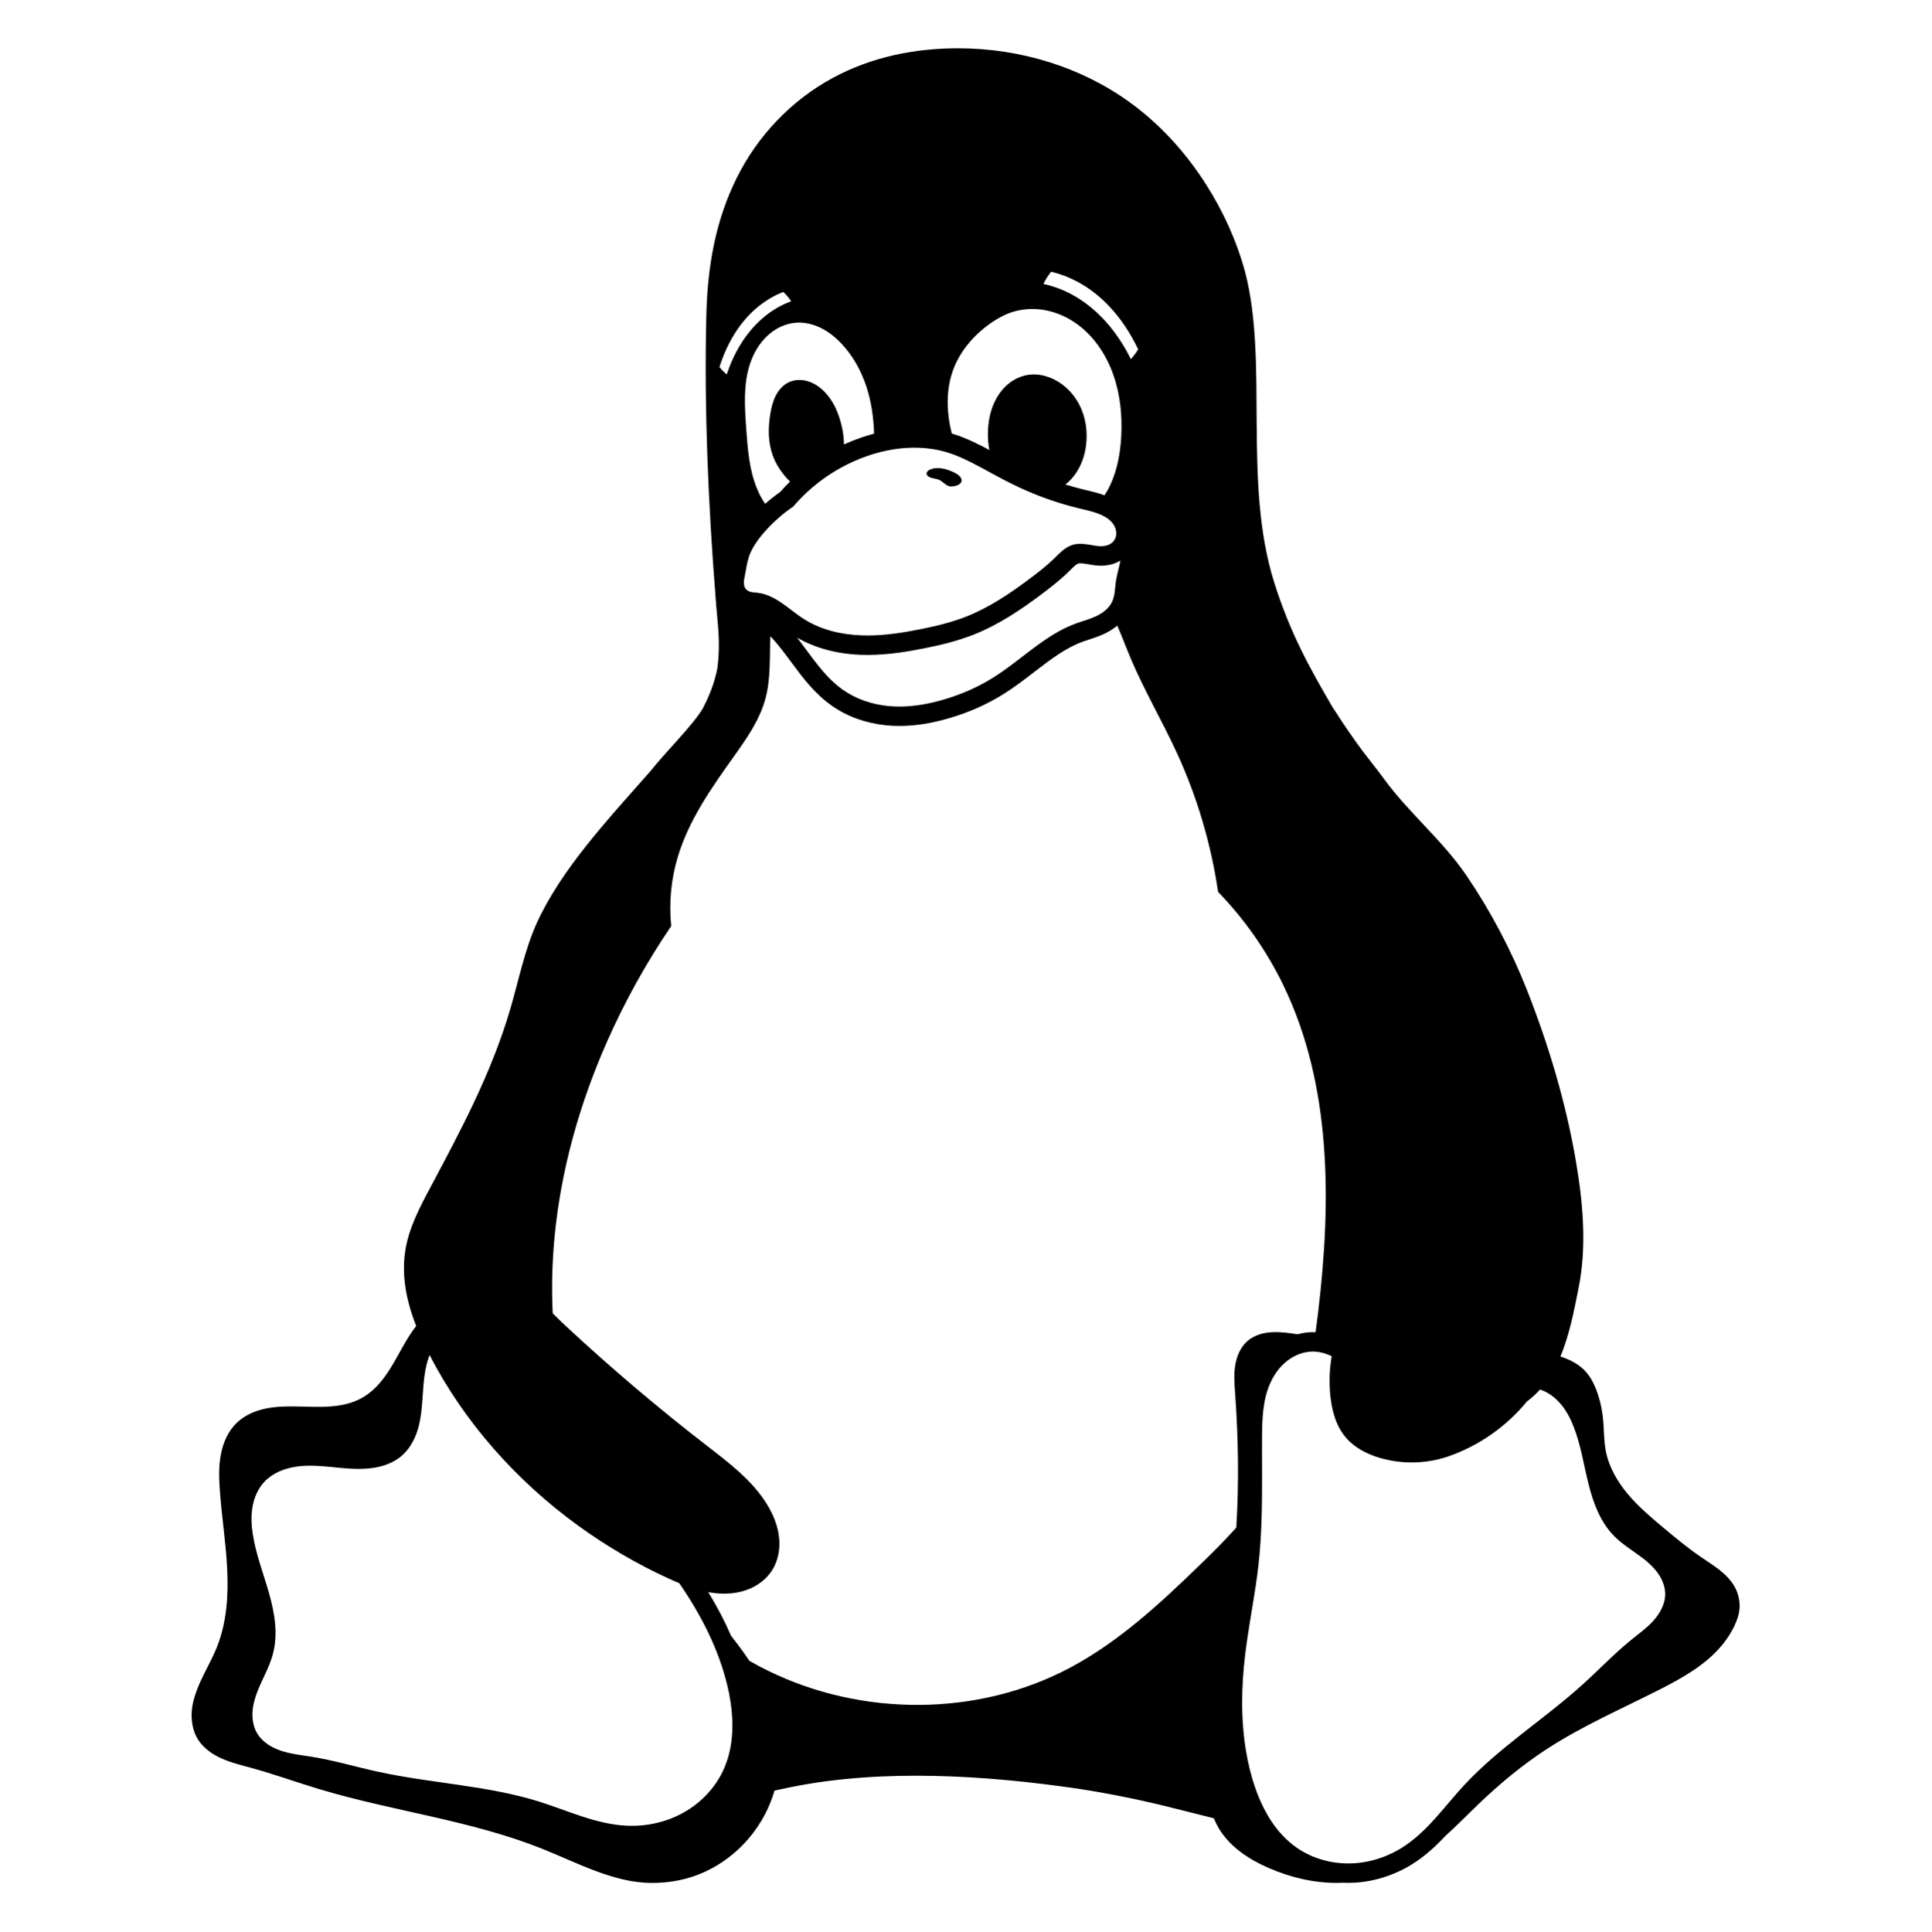
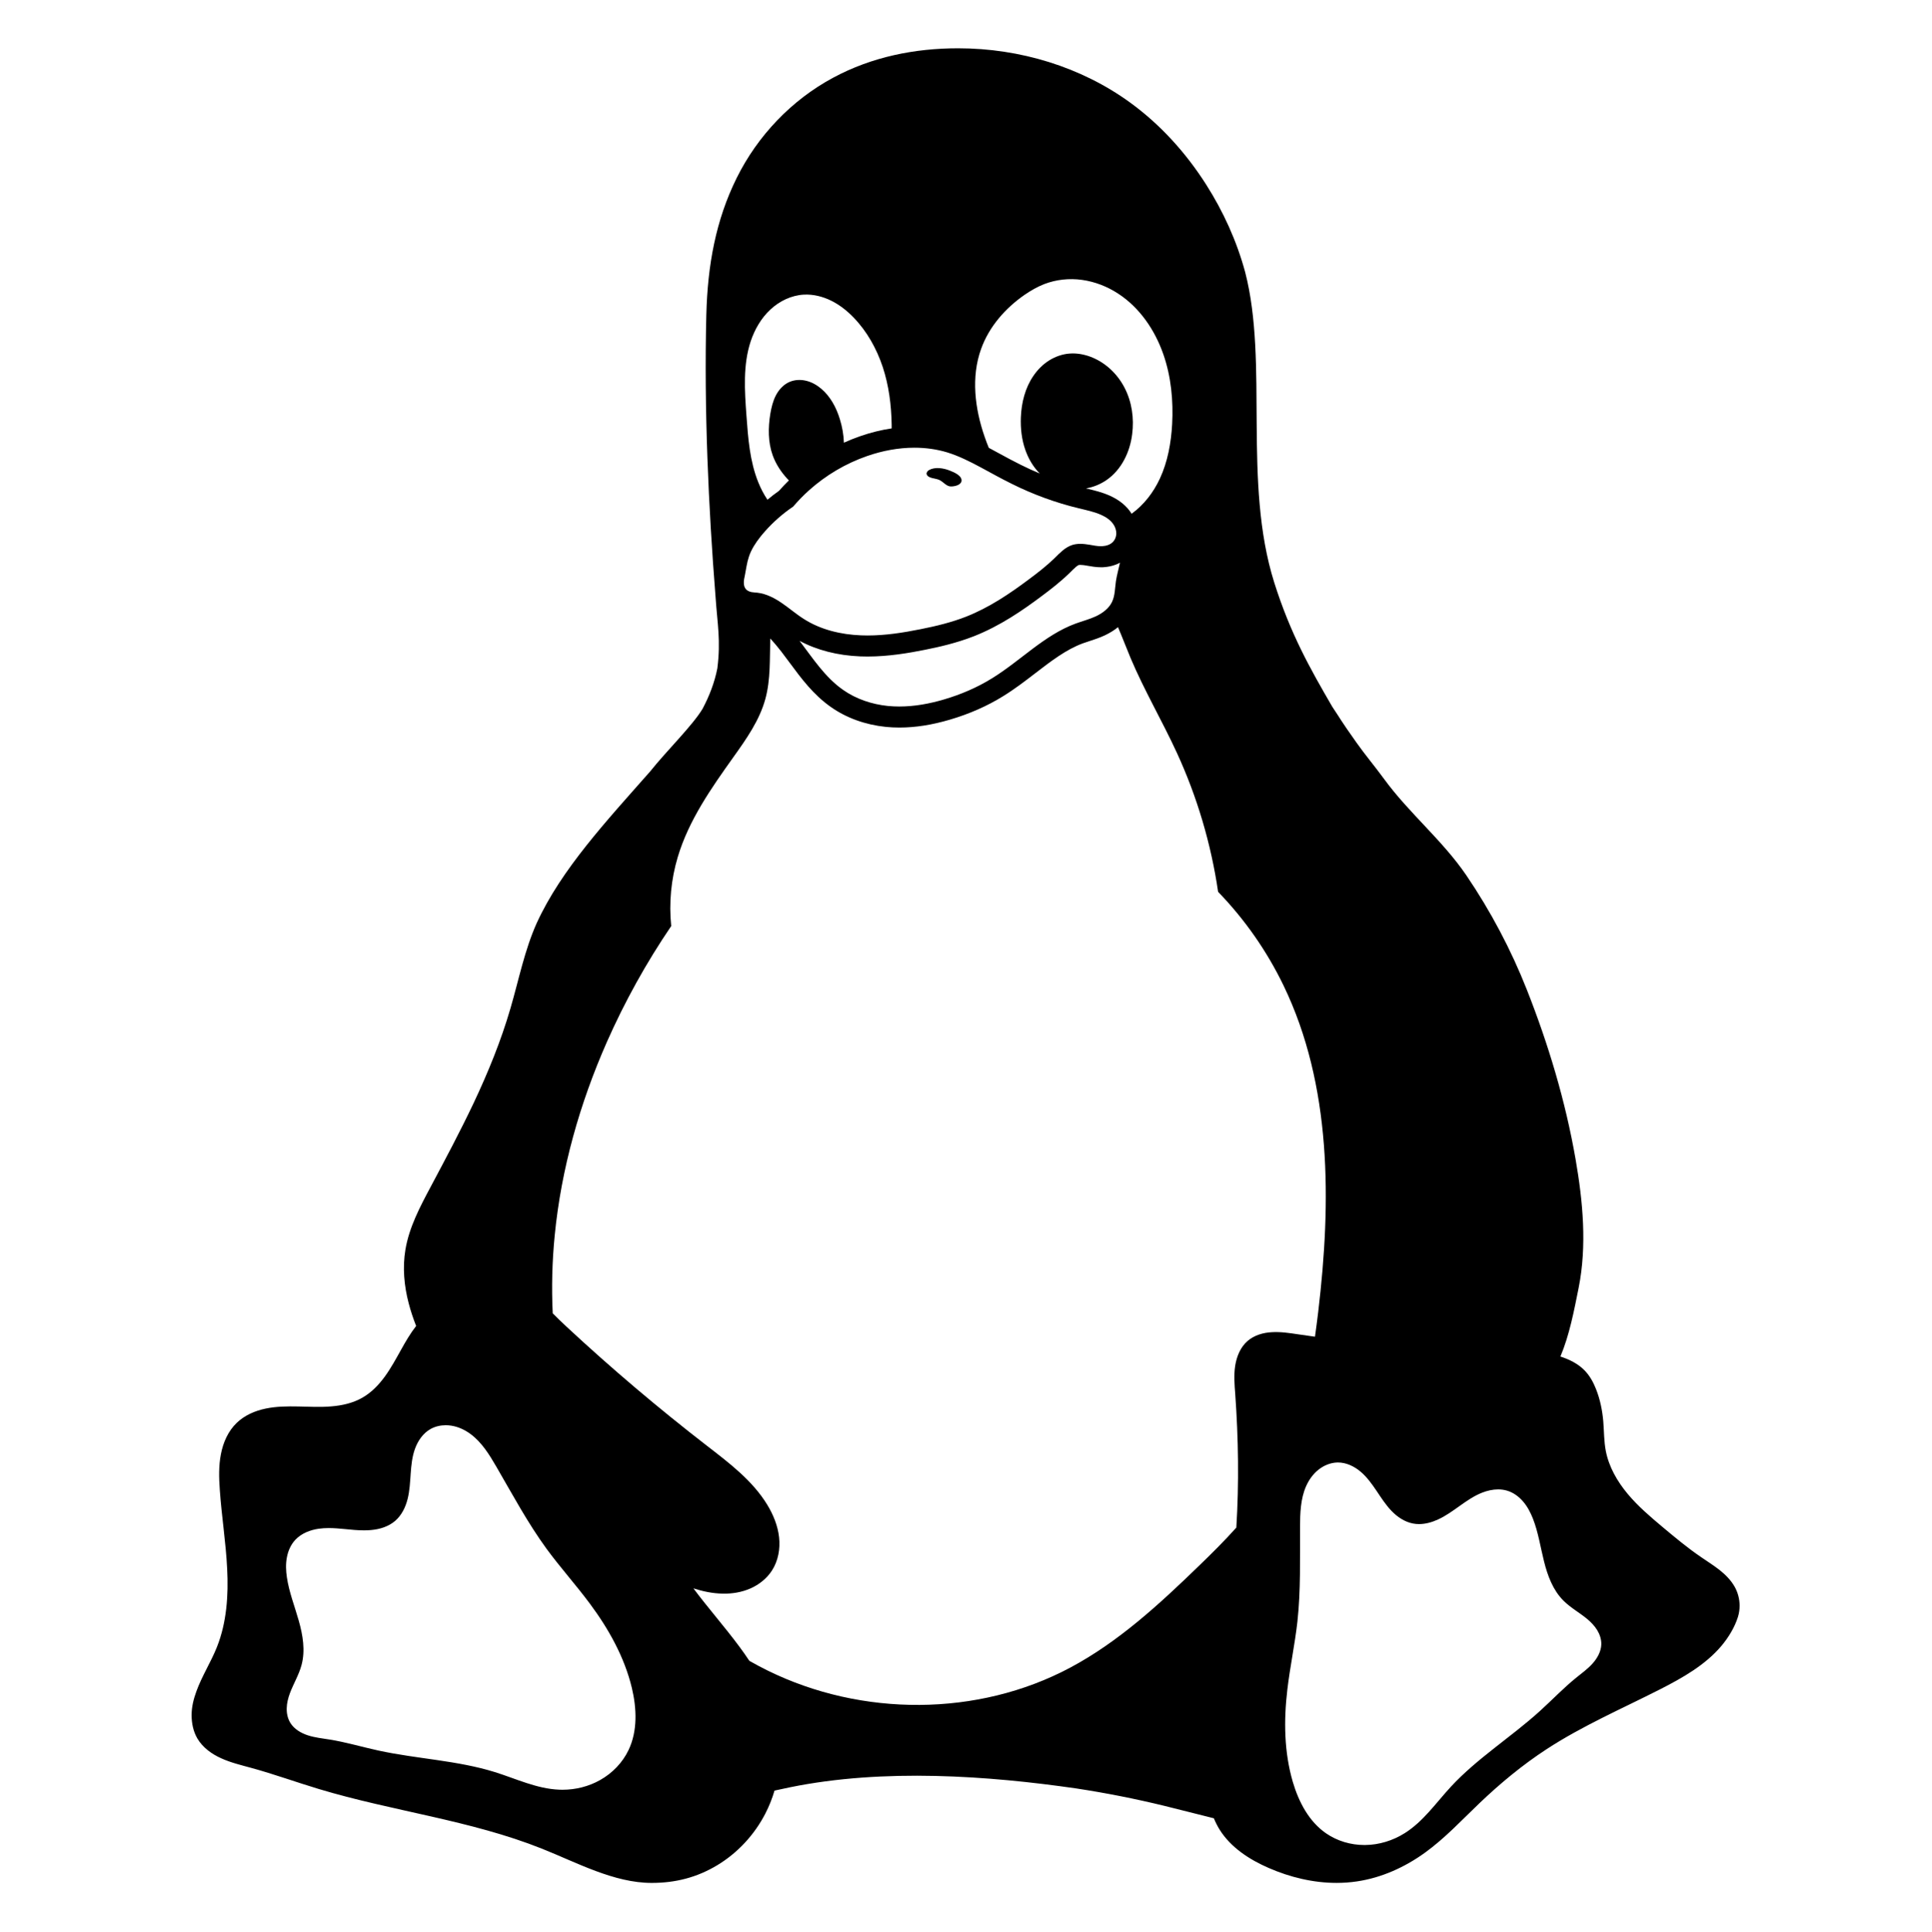
- <svg xmlns="http://www.w3.org/2000/svg" version="1.1" id="Layer_3" x="0px" y="0px" width="283.465px" height="283.465px" viewBox="0 0 283.465 283.465" enable-background="new 0 0 283.465 283.465" xml:space="preserve">
+ <svg xmlns="http://www.w3.org/2000/svg" version="1.1" id="Layer_5" x="0px" y="0px" width="283.465px" height="283.465px" viewBox="0 0 283.465 283.465" enable-background="new 0 0 283.465 283.465" xml:space="preserve">
  <g>
-     <path d="M254.613,232.901c-0.547-0.967-1.346-1.768-2.219-2.461c-0.873-0.684-1.82-1.271-2.734-1.904   c-1.957-1.336-3.776-2.852-5.598-4.375c-1.818-1.525-3.639-3.072-5.164-4.902c-1.515-1.818-2.746-3.955-3.197-6.279   c-0.273-1.42-0.254-2.883-0.369-4.324c-0.137-1.619-0.463-3.238-1.063-4.754c-0.398-1.02-0.938-1.998-1.704-2.775   c-0.959-0.98-2.231-1.59-3.528-2.018c1.343-3.189,2.011-6.771,2.678-10.092c1.23-6.174,0.631-12.645-0.452-18.881   c-1.483-8.512-3.978-16.82-7.144-24.848c-2.334-5.912-5.321-11.551-8.877-16.789c-3.492-5.145-8.438-9.152-12.099-14.18   c-1.272-1.746-2.798-3.555-4.039-5.322c-2.573-3.639-2.132-3.15-3.547-5.256c-3.276-5.637-6.146-10.715-8.519-18.225   c-4.649-14.748-0.812-32.199-4.271-45.568c-1.23-4.545-3.197-8.889-5.732-12.865c-2.967-4.66-6.731-8.826-11.203-12.064   c-7.131-5.176-16.095-7.932-25.203-7.932c-6.313,0-12.646,1.242-18.366,4.334c-6.08,3.271-11.066,8.51-14.128,14.695   c-3.071,6.186-4.271,12.791-4.46,20.07c-0.347,13.822,0.314,28.318,1.356,41.457c0.273,3.998,0.778,6.332,0.264,10.445   c-0.416,2.129-1.186,4.086-2.168,5.941c-1.45,2.439-5.299,6.191-7.699,9.205c-6.417,7.279-13.012,14.338-16.631,22.219   c-1.799,3.996-2.641,8.34-3.871,12.549c-1.389,4.773-3.282,9.402-5.406,13.904c-1.968,4.156-4.135,8.217-6.291,12.268   c-1.578,2.955-3.177,5.963-3.724,9.268c-0.433,2.607-0.189,5.301,0.483,7.857c0.293,1.131,0.666,2.24,1.094,3.328   c-0.854,1.094-1.551,2.295-2.219,3.498c-0.748,1.336-1.474,2.682-2.367,3.914c-0.895,1.229-1.979,2.354-3.303,3.111   c-1.39,0.801-2.998,1.158-4.598,1.283c-1.6,0.137-3.209,0.043-4.809,0.012c-1.599-0.031-3.219-0.021-4.785,0.305   c-1.578,0.326-3.104,0.988-4.26,2.104c-1.252,1.199-1.988,2.871-2.314,4.576c-0.337,1.715-0.295,3.471-0.168,5.207   c0.263,3.881,0.895,7.742,1.083,11.623c0.2,3.893-0.063,7.879-1.504,11.498c-0.884,2.219-2.199,4.25-3.009,6.49   c-0.41,1.113-0.705,2.293-0.705,3.492c0,1.188,0.242,2.398,0.842,3.43c0.777,1.326,2.094,2.281,3.503,2.914   c1.409,0.641,2.914,0.998,4.407,1.408c3.345,0.916,6.615,2.104,9.939,3.104c10.824,3.262,22.229,4.564,32.727,8.752   c5.154,2.053,10.57,5.029,16.115,5.029c3.491,0,6.638-0.801,9.625-2.6c2.986-1.799,5.448-4.461,7.047-7.563   c0.56-1.084,1.012-2.221,1.355-3.389c0.74-0.16,1.48-0.318,2.223-0.473c13.82-2.83,29.242-1.695,42.065,0.156   c4.345,0.664,8.657,1.516,12.929,2.557c2.422,0.586,4.842,1.23,7.27,1.824c0.234,0.572,0.512,1.127,0.841,1.658   c1.642,2.629,4.376,4.406,7.216,5.639c3.135,1.367,6.543,2.188,9.951,2.188c0.343,0,0.684-0.01,1.023-0.025   c0.222,0.01,0.443,0.016,0.666,0.016c0.069,0,0.14-0.002,0.209-0.002c3.184-0.027,6.47-1.012,9.254-2.771   c1.849-1.162,3.396-2.588,4.813-4.1c1.722-1.551,3.343-3.223,5.021-4.824c3.05-2.914,6.312-5.617,9.846-7.922   c5.271-3.439,11.087-5.953,16.693-8.805c3.293-1.684,6.596-3.545,8.974-6.363c1.073-1.285,1.946-2.746,2.419-4.25   c0.168-0.547,0.242-1.094,0.242-1.643C255.34,234.712,255.088,233.753,254.613,232.901z M163.224,88.347   c-0.463,0.967-1.378,1.641-2.347,2.104c-0.967,0.451-2.01,0.715-3.008,1.082c-4.598,1.693-8.08,5.459-12.256,8.027   c-2.188,1.357-4.576,2.377-7.048,3.104c-0.048,0.014-0.095,0.027-0.143,0.041c-0.099,0.029-0.197,0.057-0.296,0.084   c-0.069,0.021-0.141,0.039-0.209,0.059c-0.084,0.021-0.168,0.045-0.252,0.066c-0.07,0.02-0.144,0.037-0.215,0.057   c-0.084,0.02-0.17,0.041-0.254,0.063c-0.068,0.018-0.14,0.033-0.209,0.051c-0.106,0.025-0.216,0.049-0.324,0.072   c-0.084,0.02-0.17,0.039-0.256,0.057c-0.104,0.021-0.211,0.045-0.315,0.064c-0.067,0.016-0.137,0.027-0.206,0.041   c-0.087,0.018-0.175,0.033-0.262,0.049c-0.071,0.014-0.143,0.025-0.215,0.037c-0.088,0.016-0.176,0.029-0.266,0.043   c-0.068,0.01-0.136,0.021-0.203,0.031c-0.119,0.018-0.238,0.035-0.357,0.051c-0.076,0.01-0.152,0.02-0.229,0.027   c-0.108,0.014-0.217,0.025-0.325,0.039c-0.066,0.006-0.136,0.012-0.203,0.02c-0.09,0.008-0.181,0.018-0.271,0.023   c-0.069,0.006-0.141,0.012-0.211,0.018c-0.092,0.006-0.185,0.012-0.274,0.018c-0.065,0.004-0.133,0.008-0.199,0.01   c-0.131,0.006-0.262,0.012-0.393,0.014c-0.063,0.002-0.13,0.002-0.193,0.004c-0.094,0-0.188,0.002-0.28,0.002   c-0.019,0-0.034,0-0.052,0c-0.066,0-0.135-0.002-0.201-0.002c-0.094-0.002-0.187-0.004-0.277-0.006   c-0.068-0.002-0.137-0.004-0.204-0.008c-0.097-0.004-0.192-0.008-0.288-0.014c-0.063-0.004-0.125-0.008-0.188-0.012   c-0.132-0.01-0.264-0.021-0.395-0.033c-0.023-0.002-0.049-0.004-0.072-0.006c-2.355-0.242-4.67-1.01-6.605-2.377   c-2.746-1.926-4.564-4.859-6.617-7.512c-0.039-0.051-0.078-0.1-0.119-0.15c2.597,1.516,5.795,2.389,9.297,2.525   c0.347,0.016,0.703,0.021,1.062,0.021c3.069,0,6.068-0.521,8.339-0.979c2.006-0.396,4.639-0.982,7.207-1.992   c3.835-1.518,7.122-3.797,9.834-5.828c1.246-0.924,2.699-2.041,4.029-3.324c0.013-0.012,0.025-0.025,0.037-0.037   c0.354-0.354,0.688-0.686,1.014-0.967c0.26-0.211,0.408-0.273,0.454-0.289c0.044-0.014,0.142-0.033,0.321-0.033   c0.213,0,0.48,0.027,0.839,0.086c0.093,0.016,0.187,0.031,0.278,0.049c0.533,0.096,1.197,0.213,1.932,0.213   c0.076,0,0.15,0,0.227-0.004c0.031-0.002,0.063-0.002,0.096-0.004c0.656-0.045,1.238-0.168,1.777-0.381   c0.254-0.1,0.495-0.221,0.726-0.357c-0.194,1.023-0.513,2.021-0.662,3.049C163.644,86.349,163.666,87.421,163.224,88.347z    M111.185,87.001c-0.294-0.033-0.589-0.043-0.884-0.096c-0.284-0.063-0.567-0.18-0.778-0.389c-0.082-0.09-0.151-0.195-0.206-0.309   l0,0l0,0c-0.021-0.049-0.041-0.096-0.057-0.145c-0.053-0.178-0.073-0.357-0.073-0.525c-0.011-0.357,0.073-0.705,0.146-1.053   c0.189-0.936,0.295-1.883,0.601-2.787c0.079-0.24,0.176-0.477,0.28-0.707c0.396-0.857,0.953-1.646,1.549-2.385   c0.752-0.918,1.584-1.771,2.476-2.557l0,0c0.692-0.609,1.422-1.178,2.187-1.693c0.643-0.756,1.332-1.469,2.06-2.141h0.001   c1.487-1.373,3.141-2.566,4.911-3.545l0,0c1.239-0.686,2.536-1.268,3.874-1.73c0.008-0.002,0.017-0.004,0.023-0.008   c0.121-0.041,0.242-0.082,0.363-0.123c0.047-0.014,0.094-0.029,0.139-0.045c0.086-0.027,0.171-0.053,0.256-0.08   c0.053-0.018,0.105-0.033,0.158-0.049c0.08-0.023,0.16-0.047,0.24-0.07c0.055-0.016,0.108-0.033,0.163-0.047   c0.081-0.023,0.163-0.045,0.245-0.068c0.053-0.014,0.104-0.027,0.154-0.041c0.095-0.023,0.188-0.049,0.283-0.072   c0.039-0.01,0.078-0.02,0.117-0.029c0.133-0.031,0.266-0.063,0.396-0.094c0.037-0.008,0.074-0.016,0.111-0.023   c0.098-0.021,0.195-0.041,0.293-0.063c0.052-0.01,0.102-0.02,0.151-0.029c0.087-0.018,0.171-0.033,0.257-0.049   c0.055-0.01,0.107-0.02,0.16-0.029c0.085-0.016,0.17-0.029,0.256-0.043c0.053-0.008,0.104-0.018,0.156-0.025   c0.091-0.014,0.184-0.027,0.274-0.041c0.045-0.006,0.09-0.012,0.135-0.02c0.133-0.018,0.267-0.035,0.397-0.051   c0.004,0,0.008,0,0.011,0c0.138-0.016,0.274-0.029,0.411-0.043c0.041-0.004,0.082-0.006,0.123-0.01   c0.098-0.008,0.193-0.018,0.289-0.023c0.051-0.004,0.1-0.008,0.147-0.01c0.09-0.006,0.181-0.012,0.271-0.016   c0.051-0.002,0.101-0.006,0.15-0.008c0.091-0.004,0.184-0.006,0.274-0.01c0.047,0,0.093-0.004,0.14-0.004   c0.107-0.002,0.215-0.004,0.322-0.004c0.027,0,0.058-0.002,0.087,0c0.183,0,0.362,0.002,0.543,0.01   c0.036,0,0.071,0.002,0.106,0.002c0.181,0.008,0.358,0.016,0.539,0.027c0.022,0,0.045,0.004,0.068,0.004   c0.17,0.014,0.339,0.027,0.507,0.043c0.025,0.002,0.052,0.006,0.076,0.008c0.179,0.02,0.354,0.041,0.531,0.064   c0.036,0.006,0.071,0.01,0.108,0.016c0.179,0.025,0.355,0.055,0.533,0.084c0.016,0.002,0.03,0.008,0.045,0.01   c0.17,0.029,0.338,0.063,0.506,0.1c0.031,0.006,0.063,0.012,0.095,0.021c0.173,0.037,0.346,0.078,0.518,0.123   c0.034,0.008,0.069,0.018,0.104,0.027c0.178,0.045,0.354,0.094,0.529,0.148c1.705,0.525,3.305,1.336,4.883,2.178   c1.524,0.82,3.039,1.672,4.597,2.439c3.124,1.557,6.427,2.768,9.825,3.588c0.283,0.068,0.568,0.137,0.854,0.205   c0.822,0.197,1.644,0.408,2.416,0.752c0.757,0.336,1.483,0.818,1.903,1.535c0.211,0.357,0.337,0.768,0.337,1.188   c0,0.051-0.002,0.104-0.007,0.154c-0.029,0.359-0.163,0.717-0.393,0.994c-0.2,0.252-0.475,0.43-0.77,0.547   c-0.294,0.115-0.609,0.168-0.925,0.188c-0.046,0.002-0.089,0.002-0.134,0.002c-0.584,0-1.162-0.125-1.739-0.223   c-0.433-0.07-0.873-0.125-1.31-0.125c-0.401,0-0.801,0.047-1.185,0.168c-0.525,0.168-0.999,0.473-1.42,0.82   c-0.421,0.357-0.811,0.746-1.199,1.137c-1.168,1.125-2.451,2.125-3.755,3.092c-2.852,2.135-5.85,4.146-9.174,5.459   c-2.167,0.854-4.438,1.4-6.723,1.854c-2.569,0.516-5.174,0.922-7.781,0.922c-0.315,0-0.633-0.006-0.948-0.02   c-2.935-0.115-5.892-0.809-8.363-2.377c-1.125-0.705-2.135-1.588-3.229-2.334C113.709,87.788,112.5,87.157,111.185,87.001z    M154.282,39.884c1.872,0.432,3.65,1.242,5.249,2.293c3.324,2.209,5.807,5.48,7.531,9.1c-0.314,0.525-0.673,1-1.072,1.441   c-1.715-3.473-4.154-6.586-7.374-8.721c-1.661-1.104-3.514-1.904-5.46-2.324C153.463,41.021,153.851,40.433,154.282,39.884z    M139.871,54.38c1.03-2.881,3.146-5.291,5.659-7.027c0.789-0.535,1.609-1.01,2.493-1.357c1.557-0.6,3.262-0.777,4.912-0.547   c1.65,0.232,3.24,0.854,4.629,1.758c2.798,1.809,4.775,4.713,5.869,7.857c1.01,2.893,1.305,6.006,1.137,9.057   c-0.137,2.41-0.568,4.818-1.578,7.008c-0.25,0.541-0.541,1.068-0.867,1.572c-0.877-0.326-1.741-0.535-2.522-0.721   c-0.19-0.045-0.383-0.09-0.573-0.137c-0.007-0.002-0.012-0.004-0.018-0.004c-0.884-0.213-1.763-0.457-2.634-0.727   c0.829-0.641,1.504-1.475,1.997-2.404c0.547-1.021,0.884-2.156,1.031-3.313c0.262-2.031-0.033-4.156-0.979-5.986   c-0.937-1.83-2.535-3.334-4.46-4.039c-0.842-0.305-1.736-0.463-2.619-0.398c-0.947,0.063-1.873,0.389-2.684,0.893   c-0.799,0.506-1.482,1.189-2.02,1.979c-1.084,1.566-1.558,3.482-1.631,5.387c-0.035,0.941,0.023,1.891,0.204,2.816   c-1.552-0.828-3.368-1.756-5.339-2.363c-0.006-0.002-0.012-0.004-0.018-0.006c-0.053-0.016-0.106-0.029-0.16-0.045   C138.938,60.567,138.811,57.331,139.871,54.38z M120.483,48.132c1.084,0.537,2.052,1.295,2.894,2.168   c1.746,1.799,2.998,4.049,3.787,6.426c0.729,2.229,1.062,4.576,1.135,6.922c-0.655,0.172-1.313,0.373-1.967,0.602   c-0.837,0.289-1.656,0.619-2.457,0.986c-0.018-1.258-0.228-2.52-0.604-3.723c-0.516-1.693-1.389-3.324-2.735-4.461   c-0.651-0.547-1.409-0.979-2.229-1.166c-0.821-0.201-1.716-0.148-2.483,0.199c-0.852,0.389-1.515,1.125-1.945,1.957   c-0.432,0.83-0.651,1.758-0.811,2.684c-0.336,2.041-0.348,4.176,0.348,6.109c0.463,1.285,1.23,2.453,2.156,3.451   c0.124,0.137,0.253,0.268,0.387,0.396c-0.502,0.492-0.986,1.004-1.451,1.535c-0.769,0.535-1.502,1.115-2.201,1.736   c-0.502-0.73-0.916-1.523-1.246-2.352c-1.094-2.715-1.315-5.691-1.525-8.605c-0.23-3.229-0.463-6.553,0.559-9.625   c0.516-1.525,1.347-2.977,2.535-4.082c1.178-1.104,2.725-1.852,4.334-1.936C118.17,47.29,119.39,47.595,120.483,48.132z    M110.847,45.382c1.216-1.066,2.608-1.951,4.126-2.529c0.425,0.406,0.818,0.854,1.15,1.365c-1.58,0.58-3.037,1.463-4.299,2.582   c-2.447,2.162-4.127,5.051-5.158,8.156c-0.385-0.322-0.739-0.678-1.065-1.082C106.625,50.646,108.321,47.616,110.847,45.382z    M99.725,266.37c-0.104,0.053-0.205,0.104-0.309,0.152c-0.063,0.029-0.125,0.057-0.188,0.084c-0.094,0.043-0.188,0.086-0.283,0.127   c-0.066,0.029-0.135,0.057-0.201,0.084c-0.093,0.039-0.184,0.076-0.275,0.111c-0.07,0.027-0.141,0.055-0.213,0.08   c-0.09,0.033-0.181,0.066-0.271,0.1c-0.073,0.025-0.146,0.051-0.22,0.074c-0.09,0.029-0.18,0.061-0.271,0.088   c-0.074,0.023-0.148,0.047-0.224,0.068c-0.091,0.027-0.183,0.053-0.272,0.078c-0.076,0.021-0.15,0.041-0.228,0.063   c-0.091,0.021-0.183,0.045-0.274,0.066c-0.076,0.02-0.151,0.037-0.229,0.055c-0.094,0.021-0.188,0.041-0.281,0.061   c-0.074,0.018-0.148,0.031-0.226,0.047c-0.097,0.02-0.194,0.035-0.292,0.053c-0.072,0.012-0.146,0.025-0.217,0.037   c-0.107,0.018-0.217,0.031-0.323,0.047c-0.063,0.008-0.126,0.018-0.188,0.025c-0.169,0.021-0.339,0.039-0.509,0.057   c-0.042,0.004-0.084,0.006-0.127,0.01c-0.129,0.01-0.259,0.02-0.39,0.029c-0.066,0.004-0.135,0.006-0.203,0.01   c-0.104,0.004-0.208,0.01-0.313,0.012c-0.073,0.002-0.146,0.004-0.222,0.004c-0.104,0.002-0.21,0.004-0.314,0.002   c-0.035,0-0.072,0-0.106,0c-0.159-0.002-0.318-0.006-0.478-0.012c-4.505-0.182-8.674-2.199-12.97-3.549   c-7.618-2.375-15.751-2.66-23.56-4.363c-3.286-0.711-6.532-1.688-9.854-2.219c-1.475-0.236-2.966-0.389-4.378-0.85   c-1.411-0.461-2.765-1.271-3.539-2.521c-0.535-0.881-0.752-1.924-0.728-2.957c0.026-1.021,0.285-2.035,0.641-3.01   c0.723-1.93,1.828-3.729,2.357-5.711c0.791-2.934,0.269-6.035-0.563-8.957c-0.819-2.91-1.951-5.754-2.396-8.744   c-0.198-1.328-0.262-2.695-0.008-4.023c0.244-1.326,0.807-2.617,1.739-3.598c1.205-1.268,2.942-1.957,4.699-2.207   c0.149-0.021,0.301-0.039,0.451-0.057c0.032-0.002,0.065-0.006,0.1-0.01c0.149-0.014,0.3-0.025,0.449-0.037   c0.005,0,0.009,0,0.015,0c0.147-0.01,0.297-0.016,0.444-0.021c0.029,0,0.06-0.002,0.087-0.002c0.153-0.004,0.307-0.006,0.459-0.006   c0.01,0,0.02,0,0.029,0c0.117,0,0.234,0.002,0.352,0.004c0.031,0,0.063,0,0.092,0.002c0.101,0.002,0.199,0.006,0.299,0.008   c0.031,0.002,0.063,0.004,0.096,0.004c0.107,0.006,0.216,0.01,0.324,0.018c0.019,0,0.037,0.002,0.057,0.002   c0.26,0.016,0.521,0.033,0.781,0.055c0.023,0.002,0.049,0.004,0.074,0.006c0.105,0.008,0.213,0.018,0.319,0.027   c0.025,0.002,0.052,0.004,0.076,0.006c0.12,0.012,0.24,0.021,0.36,0.033c0.004,0,0.008,0,0.011,0   c0.135,0.014,0.271,0.025,0.404,0.039c0.2,0.02,0.401,0.039,0.603,0.059c0.059,0.006,0.116,0.012,0.176,0.018   c0.069,0.008,0.142,0.016,0.213,0.021c0.131,0.012,0.262,0.023,0.392,0.035c0.044,0.004,0.087,0.008,0.131,0.012   c0.116,0.01,0.232,0.02,0.349,0.027c0.029,0.002,0.059,0.006,0.088,0.008c0.142,0.012,0.283,0.021,0.427,0.029   c0.03,0.002,0.062,0.004,0.093,0.006c0.122,0.008,0.245,0.016,0.368,0.021c0.026,0,0.056,0.002,0.083,0.004   c0.146,0.006,0.29,0.012,0.436,0.016c0.023,0,0.049,0,0.072,0.002c0.125,0.002,0.249,0.004,0.373,0.004   c0.021,0,0.04,0.002,0.061,0.002c0.015,0,0.029,0,0.044,0c0.071-0.002,0.144-0.002,0.215-0.004c0.045,0,0.089-0.002,0.133-0.002   c0.07-0.002,0.142-0.004,0.21-0.006c0.046-0.002,0.094-0.004,0.139-0.006c0.068-0.004,0.138-0.008,0.205-0.012   c0.047-0.002,0.094-0.004,0.143-0.008c0.076-0.006,0.154-0.014,0.232-0.02c0.034-0.004,0.07-0.006,0.105-0.01   c0.771-0.066,1.544-0.209,2.281-0.445c0.8-0.254,1.556-0.619,2.222-1.113c0.035-0.025,0.072-0.053,0.106-0.078   c0.004-0.004,0.006-0.006,0.01-0.01c0.083-0.063,0.164-0.131,0.244-0.199c0.041-0.035,0.078-0.07,0.117-0.107   c1.246-1.129,2-2.705,2.406-4.316c0.416-1.672,0.494-3.393,0.615-5.104s0.293-3.445,0.881-5.063   c0.025-0.07,0.055-0.139,0.082-0.209c5.133,9.939,12.789,18.496,21.844,25.066c4.145,2.998,8.572,5.598,13.231,7.732   c0.519,0.234,1.04,0.465,1.568,0.682c3.177,4.604,5.766,9.631,7.065,15.035c0.086,0.359,0.166,0.723,0.238,1.088   c0.012,0.059,0.021,0.115,0.034,0.172c0.071,0.371,0.137,0.744,0.192,1.119c0.526,3.465,0.371,7.043-1.127,10.182   c-1.219,2.555-3.277,4.691-5.772,6.08c-0.149,0.086-0.3,0.166-0.453,0.246C99.828,266.319,99.775,266.345,99.725,266.37z    M157.08,244.778c-13.56,7.227-30.601,7.217-44.392,0.432c-0.913-0.449-1.813-0.928-2.697-1.432   c-0.475-0.715-0.97-1.416-1.479-2.104c-0.396-0.533-0.802-1.059-1.212-1.58c-0.914-2.119-2.025-4.246-3.342-6.398   c0.699,0.127,1.406,0.205,2.123,0.217c1.39,0.031,2.787-0.199,4.062-0.758c1.262-0.557,2.397-1.451,3.155-2.619   c0.926-1.432,1.24-3.209,1.052-4.9c-0.188-1.695-0.853-3.314-1.735-4.768c-2.167-3.555-5.586-6.133-8.878-8.678   c-7.11-5.502-13.979-11.318-20.565-17.441c-0.689-0.646-1.381-1.299-2.045-1.977c-0.185-3.807-0.082-7.627,0.289-11.414   c0.957-9.805,3.682-19.396,7.657-28.412c2.63-5.943,5.796-11.656,9.446-17.02c-0.348-3.398-0.021-6.859,0.957-10.121   c1.609-5.396,4.913-10.109,8.186-14.695c1.883-2.639,3.808-5.365,4.67-8.5c0.811-2.934,0.621-6.027,0.735-9.066   c0.002-0.053,0.006-0.105,0.009-0.156c0.577,0.609,1.168,1.305,1.78,2.094c0.406,0.525,0.804,1.063,1.226,1.633   c1.696,2.297,3.451,4.672,6.002,6.461c2.238,1.58,4.989,2.576,7.955,2.881c0.004,0,0.008,0,0.01,0.002   c0.64,0.063,1.298,0.096,1.957,0.096c2.326,0,4.735-0.379,7.367-1.156c2.816-0.826,5.422-1.975,7.738-3.412   c1.678-1.031,3.215-2.213,4.702-3.357c2.345-1.803,4.562-3.506,7.041-4.42c0.308-0.113,0.635-0.219,0.981-0.332   c0.688-0.225,1.47-0.479,2.248-0.844c0.008-0.002,0.016-0.006,0.022-0.01c0.719-0.346,1.351-0.742,1.894-1.191   c0.688,1.578,1.288,3.197,1.957,4.785c2,4.732,4.618,9.182,6.774,13.863c2.978,6.469,5.028,13.381,6.06,20.428   c3.902,4.029,7.152,8.678,9.594,13.729c7.09,14.652,7.027,31.736,5.103,47.895c-0.12,1.004-0.249,2.01-0.388,3.016   c-0.139-0.006-0.275-0.012-0.414-0.012c-0.031,0-0.063,0-0.096,0c-0.006,0-0.012,0-0.02,0c-0.703,0.014-1.41,0.119-2.102,0.311   c-1.25-0.188-2.51-0.377-3.768-0.307c-1.295,0.064-2.6,0.443-3.578,1.283c-1.051,0.906-1.619,2.283-1.829,3.662   c-0.21,1.377-0.095,2.775,0.011,4.164c0.462,6.518,0.564,13.064,0.159,19.576c-1.759,1.971-3.649,3.834-5.545,5.67   C170.155,235.479,164.17,241.001,157.08,244.778z M244.42,234.112c-0.049,1.404-0.784,2.723-1.734,3.777   c-0.951,1.055-2.116,1.893-3.227,2.791c-2.502,2.021-4.729,4.379-7.117,6.535c-5.666,5.133-12.274,9.246-17.463,14.846   c-2.92,3.164-5.418,6.826-9.067,9.123c-2.313,1.461-5.036,2.307-7.763,2.33c-0.004,0-0.006,0-0.01,0   c-0.113,0-0.228-0.002-0.34-0.002c-0.082-0.002-0.164-0.002-0.246-0.006c-0.086-0.002-0.174-0.006-0.26-0.012   c-0.082-0.004-0.164-0.008-0.246-0.014c-0.086-0.006-0.173-0.014-0.259-0.02c-0.082-0.008-0.163-0.016-0.245-0.023   c-0.086-0.008-0.172-0.02-0.258-0.029c-0.081-0.012-0.163-0.021-0.243-0.031c-0.087-0.014-0.172-0.027-0.258-0.041   c-0.08-0.014-0.161-0.025-0.241-0.039c-0.086-0.018-0.172-0.035-0.258-0.053c-0.078-0.016-0.157-0.029-0.236-0.049   c-0.086-0.018-0.172-0.039-0.258-0.061c-0.077-0.02-0.155-0.037-0.232-0.057c-0.086-0.021-0.172-0.047-0.259-0.07   c-0.075-0.021-0.149-0.043-0.226-0.064c-0.088-0.025-0.174-0.055-0.26-0.082c-0.073-0.023-0.146-0.047-0.221-0.072   c-0.087-0.027-0.174-0.061-0.26-0.094c-0.071-0.025-0.143-0.051-0.213-0.076c-0.087-0.035-0.174-0.07-0.262-0.105   c-0.067-0.027-0.137-0.055-0.204-0.084c-0.089-0.037-0.175-0.078-0.263-0.117c-0.064-0.029-0.131-0.059-0.194-0.09   c-0.09-0.043-0.179-0.088-0.269-0.133c-0.061-0.029-0.121-0.061-0.182-0.092c-0.093-0.049-0.186-0.1-0.275-0.15   c-0.056-0.031-0.109-0.061-0.164-0.092c-0.102-0.059-0.201-0.119-0.301-0.182c-0.043-0.025-0.087-0.051-0.129-0.078   c-0.143-0.088-0.281-0.18-0.42-0.275c-0.843-0.582-1.6-1.26-2.279-2.01c-2.039-2.248-3.383-5.148-4.254-8.096   c-1.068-3.645-1.501-7.443-1.499-11.26c0.001-2.291,0.158-4.588,0.427-6.861c0.395-3.359,1.028-6.684,1.533-10.025   c0.168-1.113,0.321-2.229,0.447-3.35c0.462-4.244,0.518-8.51,0.516-12.771c0-1.162-0.005-2.326-0.007-3.488   c-0.001-0.773-0.001-1.549,0.002-2.322c0.015-2.701,0.095-5.492,1.183-7.975c0.412-0.936,0.971-1.814,1.674-2.559   c0.234-0.248,0.484-0.479,0.752-0.691c1.064-0.855,2.4-1.406,3.769-1.432c0.062,0,0.12,0.002,0.181,0.004   c0.055,0.002,0.108,0.002,0.162,0.006c0.049,0.002,0.099,0.006,0.146,0.01c0.054,0.004,0.105,0.008,0.159,0.014   c0.05,0.006,0.099,0.014,0.147,0.02c0.053,0.008,0.104,0.014,0.156,0.021c0.051,0.008,0.1,0.02,0.149,0.027   c0.051,0.01,0.101,0.018,0.149,0.027c0.053,0.014,0.104,0.025,0.154,0.037c0.048,0.014,0.096,0.023,0.145,0.035   c0.053,0.016,0.104,0.031,0.156,0.045c0.047,0.016,0.092,0.027,0.137,0.041c0.055,0.018,0.107,0.037,0.162,0.057   c0.043,0.014,0.086,0.027,0.129,0.045c0.056,0.02,0.109,0.043,0.166,0.064c0.039,0.016,0.08,0.031,0.119,0.047   c0.058,0.023,0.113,0.051,0.172,0.076c0.035,0.018,0.072,0.031,0.108,0.049c0.052,0.025,0.103,0.051,0.151,0.076   c-0.314,1.752-0.382,3.557-0.242,5.332c0.189,2.387,0.801,4.85,2.367,6.648c1.271,1.461,3.07,2.377,4.923,2.924   c3.197,0.947,6.681,0.895,9.846-0.137c4.587-1.541,8.71-4.41,11.771-8.15c0.068-0.049,0.137-0.1,0.201-0.148   c0.628-0.488,1.194-1.021,1.709-1.592c0.58,0.188,1.123,0.467,1.619,0.816c0.523,0.367,0.998,0.811,1.41,1.297   c0.844,0.98,1.442,2.145,1.91,3.342c1.059,2.691,1.473,5.59,2.182,8.395c0.701,2.818,1.746,5.643,3.801,7.697l0,0   c0.014,0.016,0.027,0.027,0.042,0.041c1.243,1.236,2.792,2.139,4.187,3.217c0.151,0.117,0.301,0.234,0.448,0.357   c0.188,0.158,0.376,0.324,0.556,0.494c0.541,0.51,1.027,1.07,1.41,1.697C244.127,232.157,244.443,233.128,244.42,234.112z" />
-     <path d="M137.935,70.476c0.548,0.283,0.989,0.904,1.61,0.924c0.588,0.012,1.515-0.209,1.588-0.799   c0.095-0.768-1.031-1.262-1.758-1.545c-0.937-0.357-2.135-0.547-3.008-0.064c-0.199,0.117-0.421,0.379-0.357,0.602   C136.221,70.265,137.304,70.149,137.935,70.476z" />
+     <path d="M136.009,69.592c0.211,0.674,1.294,0.559,1.925,0.885c0.548,0.283,0.989,0.904,1.61,0.924   c0.589,0.012,1.515-0.209,1.588-0.799c0.095-0.768-1.031-1.262-1.758-1.545c-0.936-0.359-2.135-0.547-3.008-0.064   C136.167,69.107,135.947,69.371,136.009,69.592z" />
+     <path d="M254.613,232.902c-0.547-0.967-1.346-1.768-2.219-2.461c-0.873-0.684-1.82-1.271-2.734-1.904   c-1.957-1.336-3.777-2.852-5.598-4.375c-1.818-1.525-3.639-3.072-5.164-4.902c-1.516-1.818-2.746-3.955-3.197-6.279   c-0.273-1.42-0.254-2.883-0.369-4.324c-0.137-1.619-0.463-3.238-1.063-4.754c-0.398-1.02-0.938-1.998-1.705-2.775   c-0.959-0.98-2.23-1.59-3.527-2.018c1.342-3.189,2.01-6.771,2.678-10.092c1.23-6.174,0.631-12.645-0.453-18.881   c-1.482-8.512-3.977-16.82-7.143-24.848c-2.334-5.912-5.322-11.551-8.877-16.789c-3.492-5.145-8.438-9.152-12.1-14.18   c-1.271-1.746-2.797-3.557-4.039-5.322c-2.572-3.639-2.131-3.15-3.547-5.256c-3.275-5.637-6.145-10.715-8.518-18.225   c-4.65-14.748-0.813-32.199-4.271-45.568c-1.23-4.545-3.197-8.889-5.732-12.865c-2.967-4.66-6.732-8.826-11.203-12.064   c-7.131-5.176-16.096-7.932-25.204-7.932c-6.313,0-12.646,1.242-18.366,4.334c-6.08,3.271-11.066,8.51-14.128,14.695   c-3.071,6.186-4.271,12.791-4.46,20.07c-0.347,13.822,0.314,28.316,1.356,41.455c0.273,3.998,0.778,6.334,0.264,10.445   c-0.416,2.129-1.186,4.088-2.168,5.943c-1.45,2.439-5.299,6.189-7.699,9.205c-6.416,7.279-13.012,14.338-16.631,22.217   c-1.799,3.996-2.641,8.342-3.871,12.549c-1.389,4.775-3.282,9.404-5.406,13.906c-1.968,4.154-4.135,8.215-6.291,12.266   c-1.578,2.957-3.177,5.965-3.724,9.268c-0.433,2.609-0.189,5.301,0.483,7.857c0.293,1.133,0.666,2.24,1.094,3.328   c-0.854,1.094-1.551,2.297-2.219,3.5c-0.748,1.336-1.474,2.682-2.367,3.912c-0.895,1.23-1.979,2.355-3.303,3.113   c-1.39,0.799-2.998,1.156-4.598,1.283c-1.6,0.137-3.208,0.043-4.809,0.01c-1.599-0.031-3.219-0.02-4.785,0.307   c-1.578,0.324-3.104,0.988-4.26,2.104c-1.252,1.199-1.988,2.871-2.314,4.574c-0.337,1.715-0.295,3.473-0.168,5.209   c0.263,3.881,0.895,7.74,1.083,11.623c0.2,3.893-0.063,7.879-1.504,11.498c-0.884,2.219-2.199,4.248-3.009,6.49   c-0.41,1.113-0.705,2.293-0.705,3.49c0,1.189,0.242,2.398,0.842,3.43c0.777,1.324,2.094,2.283,3.503,2.914   c1.409,0.643,2.914,0.998,4.407,1.408c3.346,0.916,6.615,2.105,9.939,3.105c10.824,3.26,22.229,4.564,32.727,8.752   c5.154,2.051,10.572,5.027,16.115,5.027c3.491,0,6.638-0.801,9.625-2.6c2.986-1.799,5.448-4.459,7.047-7.563   c0.56-1.084,1.012-2.219,1.355-3.387c0.74-0.162,1.48-0.318,2.223-0.475c13.82-2.83,29.243-1.693,42.065,0.158   c4.346,0.662,8.658,1.514,12.93,2.555c2.422,0.588,4.842,1.232,7.27,1.826c0.234,0.572,0.512,1.125,0.84,1.656   c1.643,2.631,4.377,4.406,7.217,5.639c3.135,1.367,6.543,2.188,9.951,2.188c1.01,0,2.01-0.072,3.008-0.221   c3.609-0.535,7.018-2.082,9.973-4.217c2.926-2.115,5.396-4.777,8.006-7.271c3.051-2.912,6.313-5.615,9.846-7.92   c5.271-3.439,11.088-5.953,16.695-8.805c3.291-1.684,6.594-3.545,8.973-6.363c1.072-1.285,1.945-2.746,2.418-4.25   c0.168-0.547,0.242-1.094,0.242-1.643C255.34,234.711,255.088,233.754,254.613,232.902z M200.252,270.811   c-1.998,0-3.982-0.59-5.611-1.713c-2.52-1.74-4.016-4.615-4.883-7.553c-1.277-4.357-1.338-9.012-0.801-13.541   c0.393-3.348,1.104-6.648,1.479-9.996c0.502-4.613,0.361-9.26,0.383-13.889c0.012-2.018,0.07-4.104,0.883-5.959   c0.41-0.93,1.016-1.791,1.813-2.43c0.797-0.637,1.795-1.049,2.816-1.066c0.016,0,0.031,0,0.047,0c1.227,0,2.395,0.561,3.324,1.344   c0.939,0.793,1.666,1.807,2.35,2.824c0.686,1.02,1.346,2.057,2.201,2.945c0.85,0.881,1.918,1.609,3.139,1.844   c0.295,0.057,0.594,0.084,0.893,0.084c0.949,0,1.906-0.268,2.779-0.672c1.145-0.52,2.178-1.271,3.205-2.004   c1.027-0.73,2.076-1.457,3.248-1.924c0.758-0.303,1.576-0.49,2.381-0.49c0.447,0,0.891,0.059,1.318,0.186   c0.928,0.275,1.734,0.875,2.359,1.611c0.629,0.732,1.076,1.602,1.428,2.496c0.789,2.012,1.102,4.178,1.629,6.273   c0.525,2.105,1.307,4.215,2.842,5.752c1.033,1.041,2.359,1.762,3.494,2.701c0.566,0.479,1.088,1.014,1.469,1.639   c0.383,0.631,0.621,1.354,0.602,2.092c-0.033,1.049-0.586,2.033-1.295,2.822c-0.711,0.789-1.582,1.414-2.412,2.086   c-1.867,1.512-3.533,3.271-5.316,4.883c-4.234,3.836-9.174,6.91-13.051,11.096c-2.184,2.365-4.049,5.102-6.775,6.816   c-1.73,1.092-3.764,1.725-5.803,1.742C200.34,270.811,200.295,270.811,200.252,270.811z M144.004,51.225   c1.17-3.273,3.57-6.008,6.426-7.979c0.896-0.609,1.826-1.146,2.83-1.541c1.768-0.682,3.703-0.885,5.578-0.621   s3.678,0.969,5.254,1.994c3.178,2.055,5.422,5.352,6.664,8.922c1.146,3.283,1.48,6.818,1.291,10.283   c-0.156,2.734-0.646,5.469-1.793,7.953c-0.938,2.025-2.35,3.873-4.154,5.17c-0.701-1.125-1.787-2.02-3.23-2.662   c-1.115-0.496-2.23-0.76-3.211-0.994c-0.084-0.02-0.168-0.041-0.254-0.061c1.082-0.191,2.123-0.611,3.027-1.238   c1.088-0.752,1.959-1.791,2.58-2.961c0.621-1.16,1.004-2.449,1.17-3.762c0.299-2.307-0.035-4.717-1.109-6.795   c-1.063-2.078-2.879-3.787-5.064-4.586c-0.955-0.348-1.969-0.525-2.973-0.455c-1.074,0.07-2.125,0.441-3.047,1.016   c-0.906,0.572-1.684,1.35-2.293,2.246c-1.229,1.779-1.768,3.953-1.852,6.115c-0.061,1.611,0.119,3.248,0.658,4.775   c0.451,1.285,1.156,2.492,2.113,3.455c-0.92-0.383-1.826-0.795-2.721-1.242l-0.006-0.002l-0.006-0.002   c-1.098-0.543-2.17-1.125-3.303-1.742c-0.4-0.217-0.799-0.434-1.197-0.648l-0.006-0.002l-0.004-0.002   c-0.078-0.041-0.156-0.084-0.234-0.125c-0.225-0.543-0.432-1.094-0.621-1.648C143.084,59.953,142.521,55.344,144.004,51.225z    M160.877,90.451c-0.967,0.451-2.008,0.715-3.008,1.082c-4.598,1.693-8.078,5.459-12.256,8.027   c-2.188,1.357-4.575,2.377-7.047,3.104c-2.134,0.631-4.347,1.037-6.561,1.037c-0.561,0-1.118-0.025-1.676-0.08   c-2.356-0.242-4.672-1.01-6.606-2.377c-2.634-1.846-4.416-4.621-6.367-7.184c2.538,1.367,5.595,2.154,8.917,2.285   c0.352,0.014,0.711,0.02,1.071,0.02c3.089,0,6.103-0.523,8.382-0.98c2.018-0.4,4.663-0.99,7.25-2.008h0.004l0.002-0.002   c3.855-1.525,7.158-3.814,9.883-5.855c1.252-0.928,2.713-2.053,4.055-3.346l0.02-0.02l0.021-0.02   c0.348-0.35,0.678-0.678,0.996-0.951c0.229-0.188,0.35-0.238,0.375-0.246c0.021-0.006,0.098-0.021,0.25-0.021   c0.262,0,0.58,0.047,0.799,0.082c0.092,0.016,0.184,0.031,0.275,0.049c0.543,0.096,1.221,0.217,1.975,0.217   c0.078,0,0.156-0.002,0.232-0.004l0.053-0.002l0.051-0.002c0.682-0.045,1.287-0.176,1.85-0.396   c0.199-0.078,0.393-0.168,0.576-0.268c-0.193,0.916-0.465,1.814-0.6,2.738c-0.146,1.02-0.127,2.094-0.568,3.018   C162.76,89.314,161.846,89.988,160.877,90.451z M116.421,74.357c0.72-0.844,1.494-1.639,2.317-2.379   c2.474-2.221,5.39-3.949,8.528-5.037c2.23-0.777,4.596-1.227,6.947-1.227c1.632,0,3.256,0.215,4.822,0.689   c1.704,0.525,3.305,1.336,4.883,2.178c1.523,0.82,3.039,1.672,4.596,2.439c3.125,1.557,6.428,2.768,9.826,3.588   c1.104,0.271,2.229,0.494,3.27,0.957c0.758,0.336,1.484,0.82,1.904,1.537c0.211,0.355,0.336,0.768,0.336,1.188   c0,0.051-0.002,0.104-0.006,0.154c-0.029,0.359-0.164,0.715-0.393,0.992c-0.201,0.252-0.475,0.432-0.77,0.547   c-0.295,0.117-0.611,0.168-0.926,0.189c-0.045,0.002-0.088,0.002-0.133,0.002c-0.584,0-1.162-0.125-1.74-0.223   c-0.432-0.072-0.873-0.125-1.309-0.125c-0.402,0-0.801,0.045-1.186,0.166c-0.525,0.168-0.998,0.475-1.42,0.82   c-0.42,0.357-0.811,0.748-1.199,1.137c-1.168,1.125-2.451,2.125-3.754,3.092c-2.854,2.137-5.85,4.146-9.174,5.459   c-2.168,0.854-4.438,1.4-6.723,1.854c-2.57,0.516-5.174,0.922-7.781,0.922c-0.315,0-0.633-0.006-0.948-0.02   c-2.936-0.115-5.892-0.809-8.362-2.377c-1.126-0.703-2.136-1.588-3.229-2.334c-1.096-0.758-2.305-1.389-3.619-1.547   c-0.295-0.029-0.59-0.041-0.885-0.094c-0.248-0.055-0.496-0.15-0.695-0.314c-0.028-0.023-0.057-0.049-0.082-0.074   c-0.115-0.125-0.211-0.285-0.264-0.453c-0.053-0.178-0.072-0.357-0.072-0.525c-0.012-0.357,0.072-0.705,0.146-1.053   c0.188-0.936,0.295-1.883,0.601-2.787c0.354-1.064,0.986-2.027,1.688-2.916c0.047-0.059,0.094-0.119,0.142-0.178   c0.168-0.203,0.338-0.404,0.512-0.602C113.496,76.619,114.895,75.389,116.421,74.357z M110.193,50.076   c0.585-1.73,1.528-3.379,2.878-4.633c1.339-1.254,3.095-2.102,4.921-2.197c1.373-0.072,2.76,0.273,4.002,0.885   c1.229,0.607,2.327,1.469,3.283,2.459c1.982,2.043,3.403,4.598,4.299,7.297c0.885,2.699,1.254,5.553,1.303,8.396   c0.004,0.197,0.004,0.396,0.004,0.594c-1.538,0.229-3.086,0.611-4.629,1.148c-0.812,0.281-1.606,0.6-2.385,0.953   c-0.041-1.172-0.248-2.344-0.598-3.465c-0.516-1.693-1.389-3.324-2.734-4.461c-0.652-0.547-1.41-0.979-2.229-1.166   c-0.821-0.201-1.715-0.148-2.482,0.199c-0.853,0.389-1.516,1.125-1.946,1.957c-0.432,0.83-0.651,1.758-0.811,2.684   c-0.336,2.041-0.348,4.176,0.348,6.111c0.463,1.283,1.23,2.451,2.156,3.449c0.07,0.078,0.145,0.154,0.217,0.23   c-0.498,0.488-0.979,0.996-1.44,1.521c-0.589,0.412-1.154,0.852-1.704,1.313c-0.539-0.803-0.989-1.67-1.352-2.574   c-1.241-3.082-1.492-6.461-1.73-9.77C109.296,57.34,109.035,53.564,110.193,50.076z M42.546,248.545   c0.523-1.402,1.328-2.709,1.713-4.15c0.574-2.131,0.193-4.387-0.408-6.51c-0.596-2.115-1.419-4.182-1.741-6.354   c-0.145-0.967-0.189-1.959-0.005-2.924c0.178-0.965,0.585-1.902,1.264-2.615c0.877-0.92,2.139-1.422,3.416-1.604   c0.483-0.068,0.972-0.098,1.459-0.098c0.793,0,1.588,0.072,2.377,0.148c0.931,0.092,1.871,0.188,2.805,0.188   c0.347,0,0.691-0.012,1.036-0.045c1.28-0.111,2.569-0.51,3.534-1.342c0.955-0.826,1.529-2.008,1.832-3.215   c0.305-1.217,0.36-2.467,0.449-3.709c0.088-1.244,0.213-2.506,0.641-3.68c0.428-1.176,1.188-2.275,2.291-2.893   c0.677-0.373,1.449-0.547,2.223-0.547c0.27,0,0.537,0.021,0.801,0.063c1.025,0.158,1.995,0.611,2.827,1.225   c1.656,1.223,2.767,3.031,3.796,4.805c2.362,4.068,4.592,8.236,7.369,12.047c2.025,2.762,4.324,5.311,6.365,8.063   c2.768,3.723,5.068,7.854,6.15,12.342c0.722,3.027,0.857,6.32-0.48,9.129c-0.886,1.854-2.383,3.408-4.195,4.418   c-1.664,0.939-3.59,1.414-5.508,1.414c-0.162,0-0.324-0.004-0.488-0.012c-3.272-0.131-6.303-1.598-9.424-2.578   c-5.535-1.725-11.445-1.934-17.119-3.17c-2.389-0.518-4.748-1.229-7.16-1.611c-1.072-0.174-2.156-0.283-3.183-0.619   c-1.026-0.334-2.01-0.924-2.571-1.832c-0.39-0.641-0.547-1.396-0.527-2.148C42.099,249.988,42.287,249.252,42.546,248.545z    M157.08,244.779c-13.561,7.227-30.601,7.215-44.391,0.432c-0.914-0.449-1.813-0.928-2.698-1.432   c-0.475-0.715-0.969-1.416-1.479-2.104c-2.158-2.906-4.561-5.627-6.733-8.533c1.399,0.447,2.834,0.748,4.305,0.771   c1.389,0.031,2.787-0.199,4.061-0.758c1.262-0.557,2.398-1.451,3.154-2.619c0.927-1.432,1.242-3.209,1.053-4.9   c-0.188-1.695-0.852-3.314-1.735-4.768c-2.167-3.555-5.586-6.133-8.878-8.678c-7.111-5.502-13.98-11.318-20.564-17.439   c-0.69-0.648-1.383-1.301-2.045-1.979c-0.186-3.807-0.084-7.627,0.287-11.414c0.957-9.803,3.683-19.396,7.658-28.412   c2.63-5.943,5.796-11.654,9.446-17.02c-0.347-3.398-0.021-6.859,0.957-10.121c1.608-5.396,4.913-10.109,8.185-14.695   c1.883-2.639,3.809-5.363,4.67-8.5c0.795-2.877,0.629-5.906,0.73-8.889c0.521,0.563,1.055,1.195,1.607,1.906   c0.404,0.521,0.801,1.059,1.221,1.627c1.71,2.313,3.479,4.705,6.061,6.518c2.272,1.604,5.062,2.613,8.064,2.92   c0.004,0,0.008,0.002,0.012,0.002c0.646,0.064,1.313,0.096,1.98,0.096c2.348,0,4.779-0.381,7.434-1.164   c2.836-0.834,5.459-1.99,7.795-3.438c1.688-1.037,3.23-2.223,4.723-3.371c2.332-1.793,4.531-3.484,6.979-4.387   c0.303-0.111,0.629-0.217,0.975-0.33c0.695-0.227,1.482-0.482,2.275-0.854c0.008-0.004,0.016-0.008,0.023-0.012   c0.713-0.342,1.344-0.734,1.889-1.178c0.648,1.504,1.225,3.045,1.859,4.557c2,4.732,4.619,9.184,6.773,13.863   c2.979,6.469,5.029,13.381,6.061,20.428c3.902,4.029,7.152,8.68,9.594,13.729c7.09,14.654,7.027,31.736,5.104,47.895   c-0.146,1.223-0.307,2.449-0.48,3.676c-0.822-0.117-1.646-0.23-2.467-0.352c-1.271-0.189-2.555-0.389-3.838-0.314   c-1.295,0.063-2.6,0.441-3.578,1.283c-1.051,0.904-1.619,2.281-1.83,3.66c-0.209,1.379-0.094,2.777,0.012,4.164   c0.463,6.518,0.564,13.066,0.158,19.576c-1.758,1.971-3.648,3.834-5.545,5.67C170.154,235.48,164.17,241.002,157.08,244.779z" />
  </g>
</svg>
